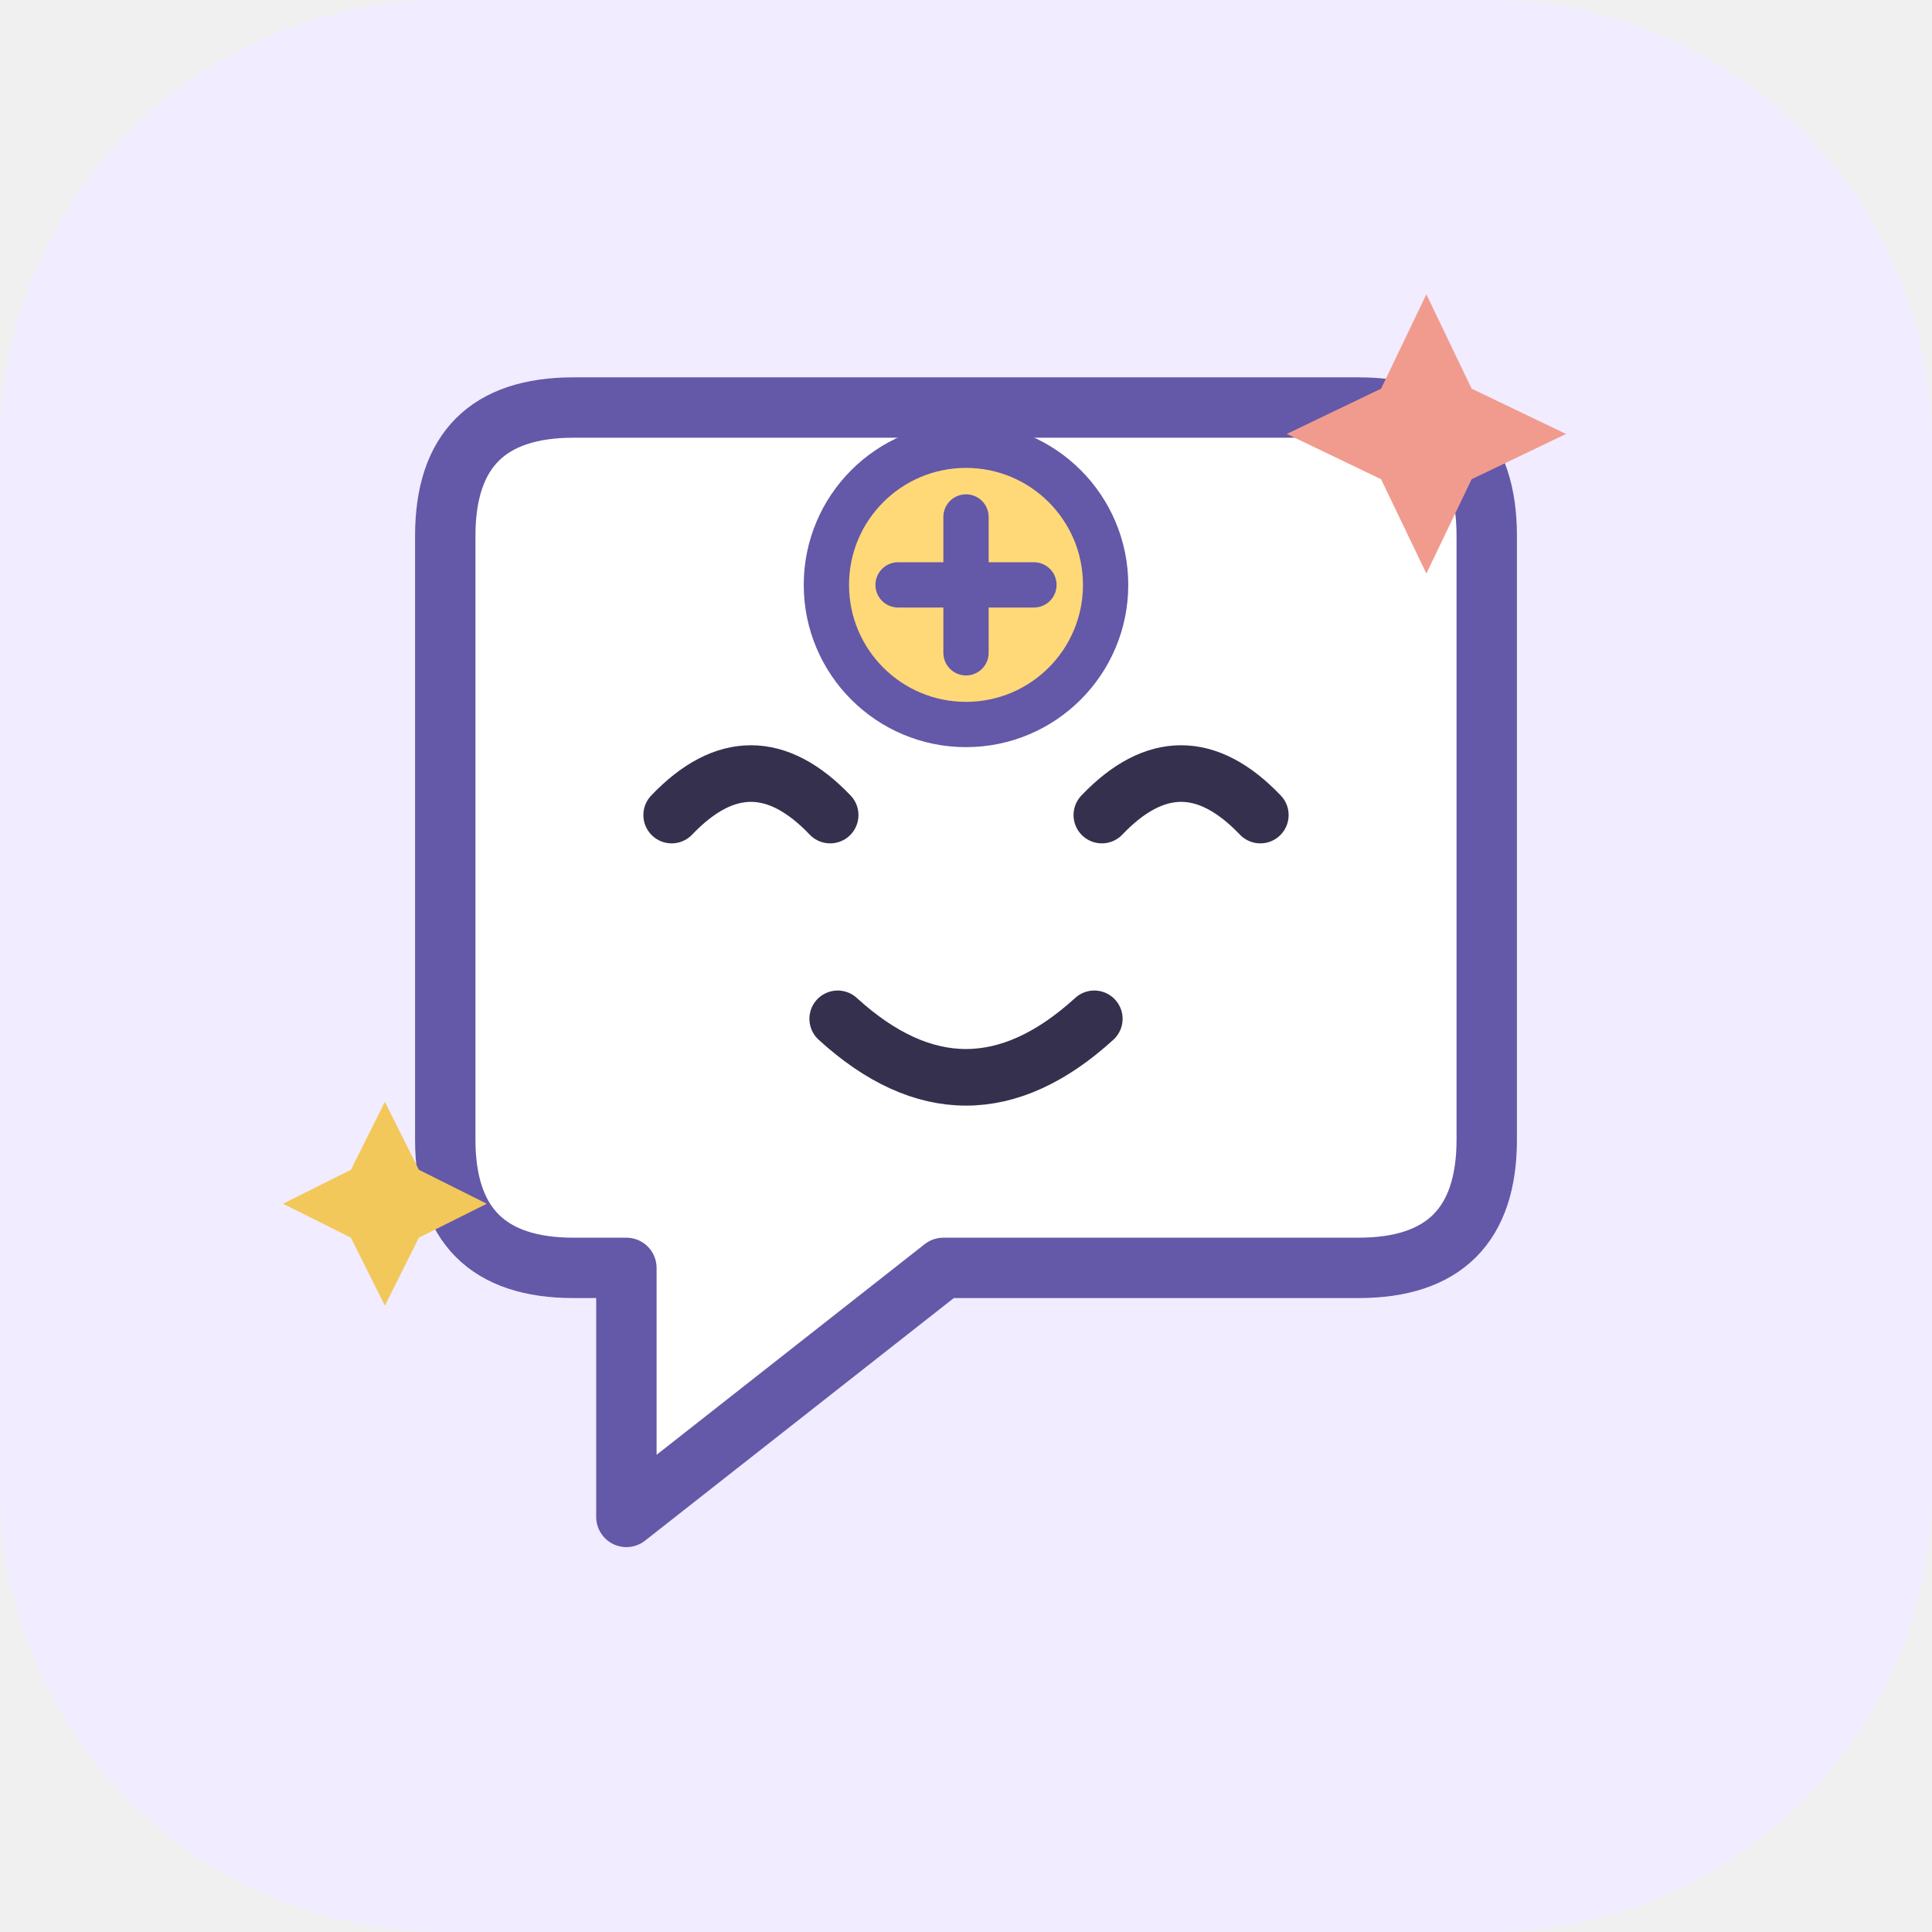
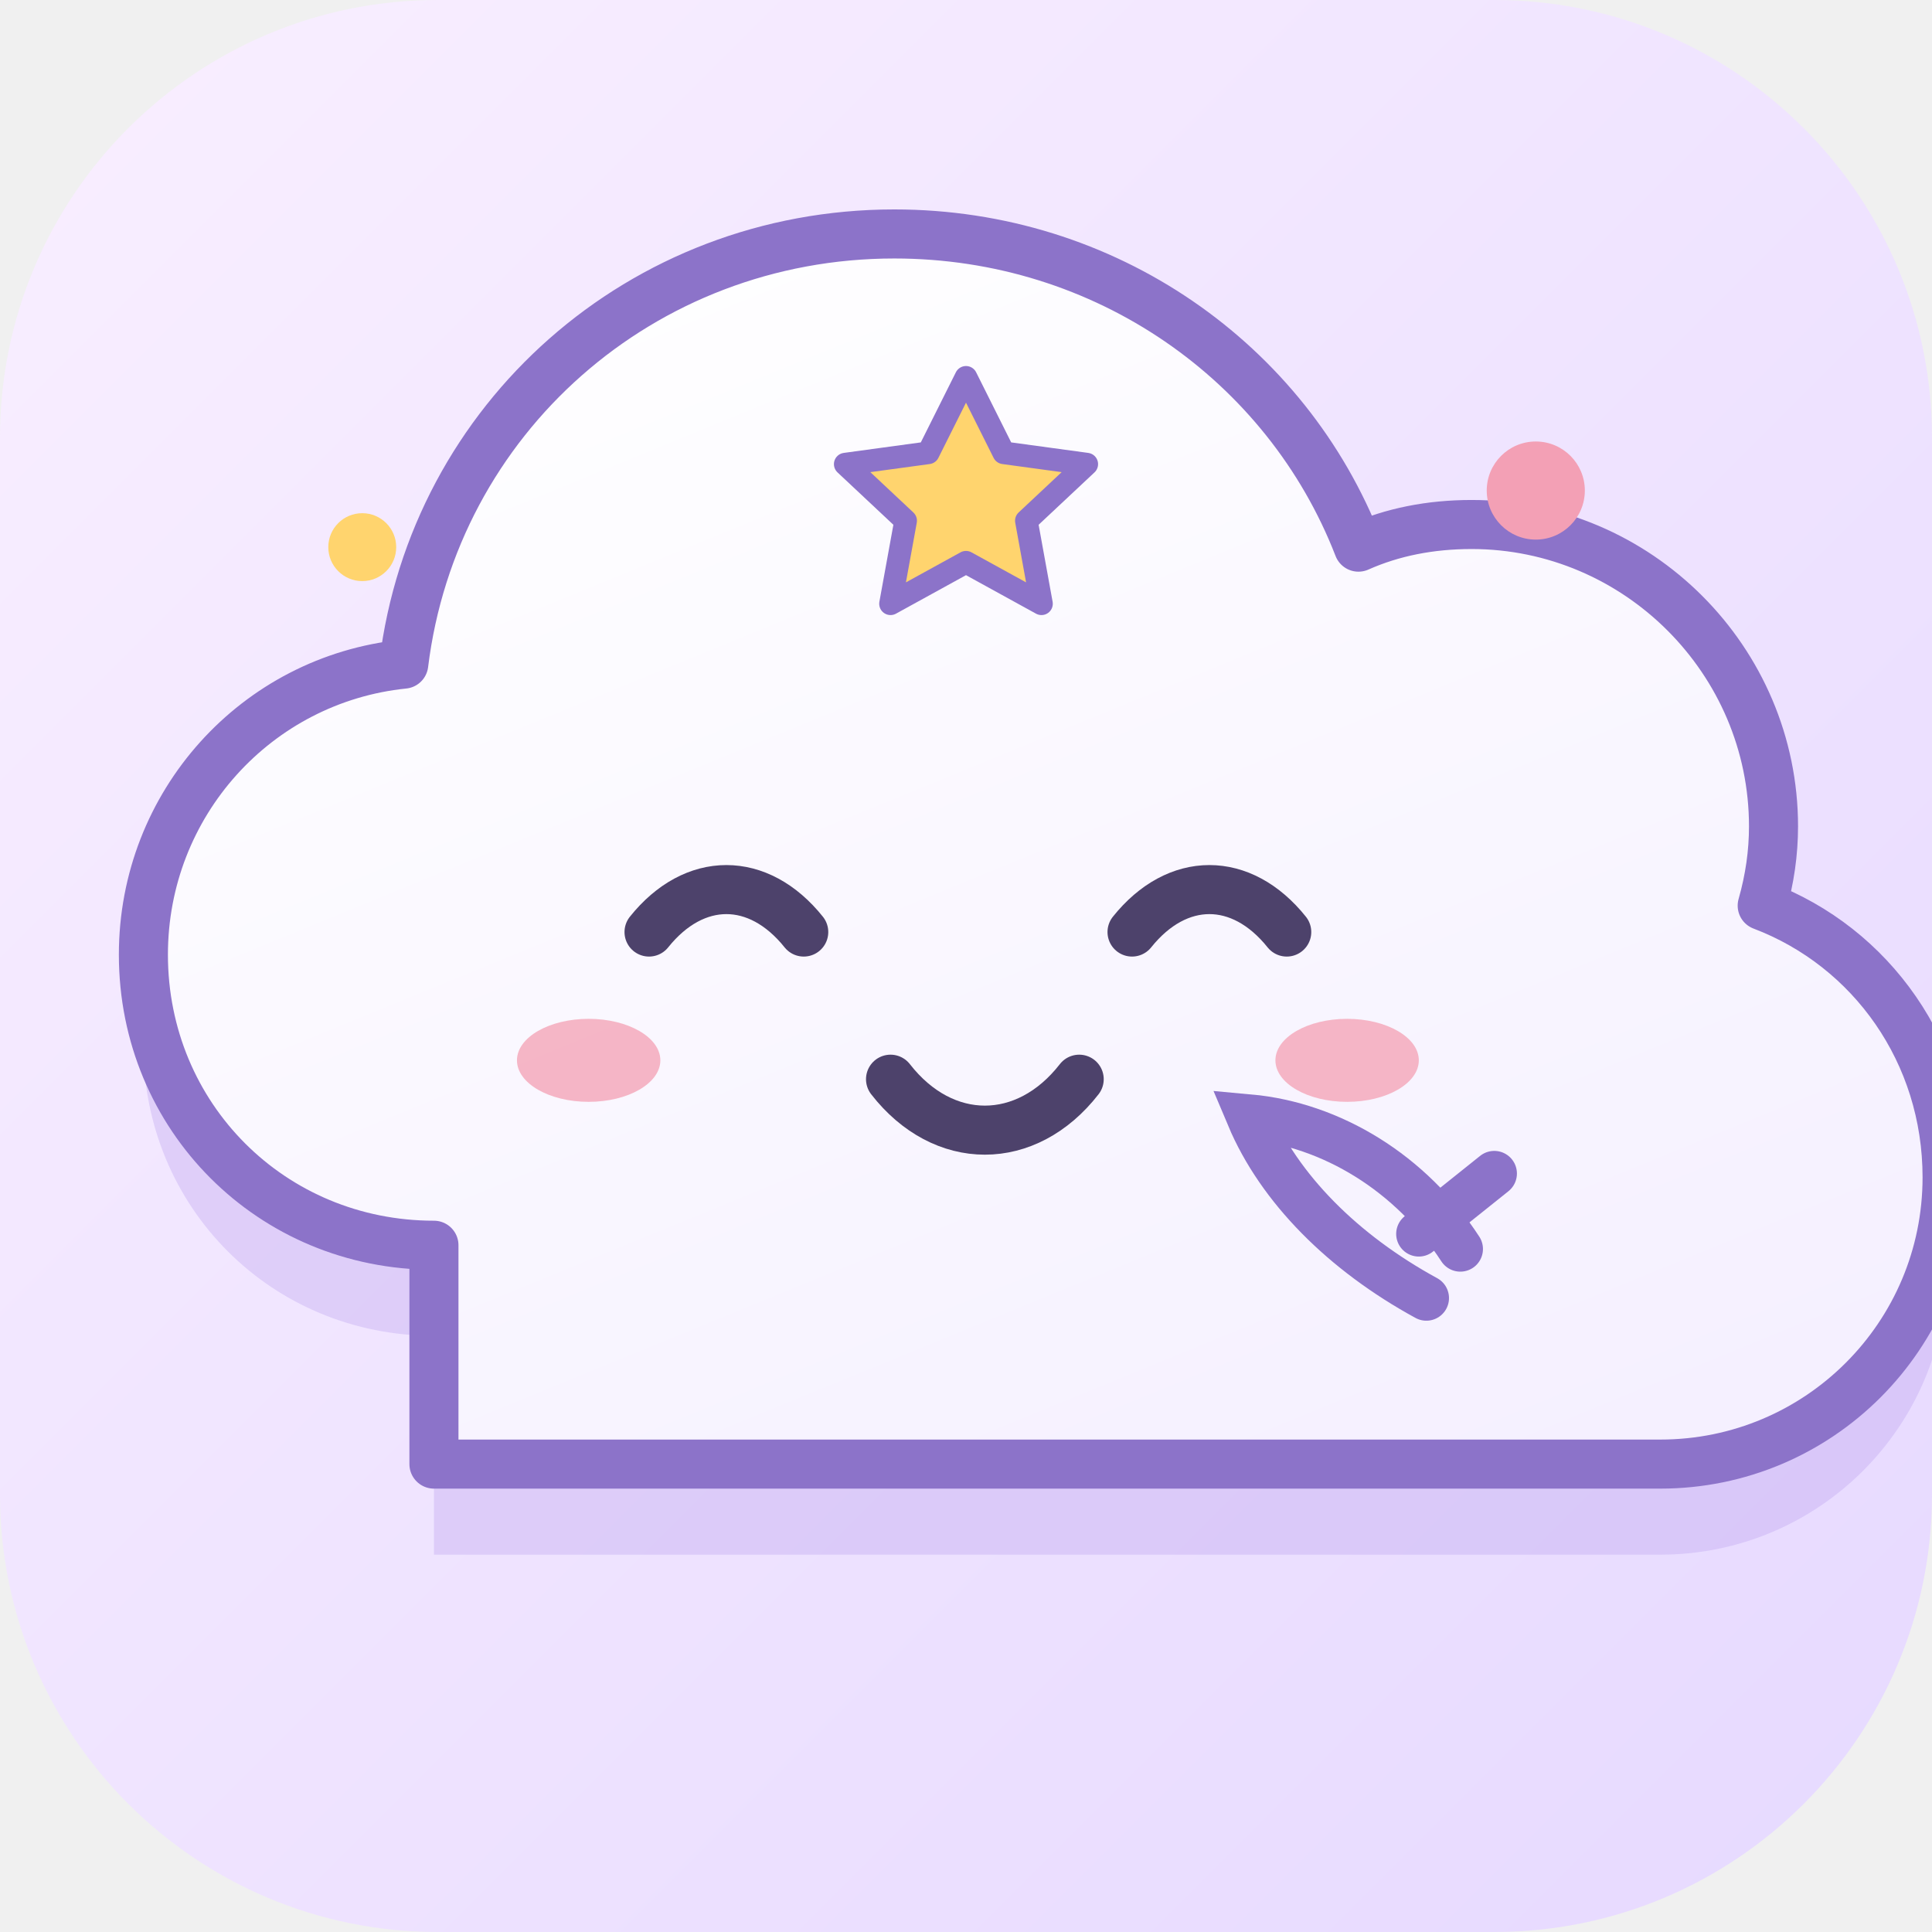
<svg xmlns="http://www.w3.org/2000/svg" viewBox="0 0 512 512">
-   <rect width="512" height="512" rx="118" fill="#F1ECFF" />
-   <path d="M118 142Q118 108 152 108H360Q394 108 394 142V302Q394 336 360 336H250L166 402V336H152Q118 336 118 302Z" fill="#FFFFFF" stroke="#6458A8" stroke-width="16" stroke-linejoin="round" />
-   <path d="M178 216Q199 194 220 216M292 216Q313 194 334 216" fill="none" stroke="#35304D" stroke-width="15" stroke-linecap="round" />
-   <path d="M222 270Q256 301 290 270" fill="none" stroke="#35304D" stroke-width="15" stroke-linecap="round" />
-   <circle cx="256" cy="155" r="37" fill="#FFD978" stroke="#6458A8" stroke-width="12" />
-   <path d="M256 137V173M238 155H274" stroke="#6458A8" stroke-width="12" stroke-linecap="round" />
-   <path d="M378 78L390 103L415 115L390 127L378 152L366 127L341 115L366 103Z" fill="#F19B8F" />
-   <path d="M102 292L111 310L129 319L111 328L102 346L93 328L75 319L93 310Z" fill="#F2C85B" />
+   <defs>
+     <linearGradient id="bg" x1="0" y1="0" x2="1" y2="1">
+       <stop stop-color="#F9EFFF" />
+       <stop offset="1" stop-color="#E6D9FF" />
+     </linearGradient>
+     <linearGradient id="cloud" x1=".2" y1="0" x2=".8" y2="1">
+       <stop stop-color="#FFFFFF" />
+       <stop offset="1" stop-color="#F5F0FF" />
+     </linearGradient>
+   </defs>
+   <rect width="512" height="512" rx="116" fill="url(#bg)" />
+   <path d="M115 342c-43 0-77-34-77-77 0-40 30-73 69-77 8-65 63-114 130-114 56 0 104 34 123 83 9-4 19-6 30-6 44 0 80 36 80 80 0 7-1 14-3 21 29 11 49 39 49 72 0 42-34 76-76 76H115z" fill="#B9A0EF" opacity=".35" transform="translate(0 12)" />
+   <path d="M115 330c-43 0-77-34-77-77 0-40 30-73 69-77 8-65 63-114 130-114 56 0 104 34 123 83 9-4 19-6 30-6 44 0 80 36 80 80 0 7-1 14-3 21 29 11 49 39 49 72 0 42-34 76-76 76H115z" fill="url(#cloud)" stroke="#8C73C9" stroke-width="13" stroke-linejoin="round" />
+   <path d="M172 247c12-15 29-15 41 0M300 247c12-15 29-15 41 0" fill="none" stroke="#4D426B" stroke-width="13" stroke-linecap="round" />
+   <path d="M236 286c14 18 36 18 50 0" fill="none" stroke="#4D426B" stroke-width="13" stroke-linecap="round" />
+   <ellipse cx="156" cy="281" rx="19" ry="11" fill="#F4A5B8" opacity=".8" />
+   <ellipse cx="357" cy="281" rx="19" ry="11" fill="#F4A5B8" opacity=".8" />
+   <path d="M256 100l10 20 22 3-16 15 4 22-20-11-20 11 4-22-16-15 22-3z" fill="#FFD46E" stroke="#8C73C9" stroke-width="6" stroke-linejoin="round" />
+   <path d="M378 344c-22-12-39-29-47-48 22 2 43 15 56 35" fill="none" stroke="#8C73C9" stroke-width="12" stroke-linecap="round" />
+   <path d="M376 327l20-16" stroke="#8C73C9" stroke-width="12" stroke-linecap="round" />
+   <circle cx="407" cy="130" r="13" fill="#F3A0B5" />
+   <circle cx="96" cy="145" r="9" fill="#FFD46E" />
</svg>
